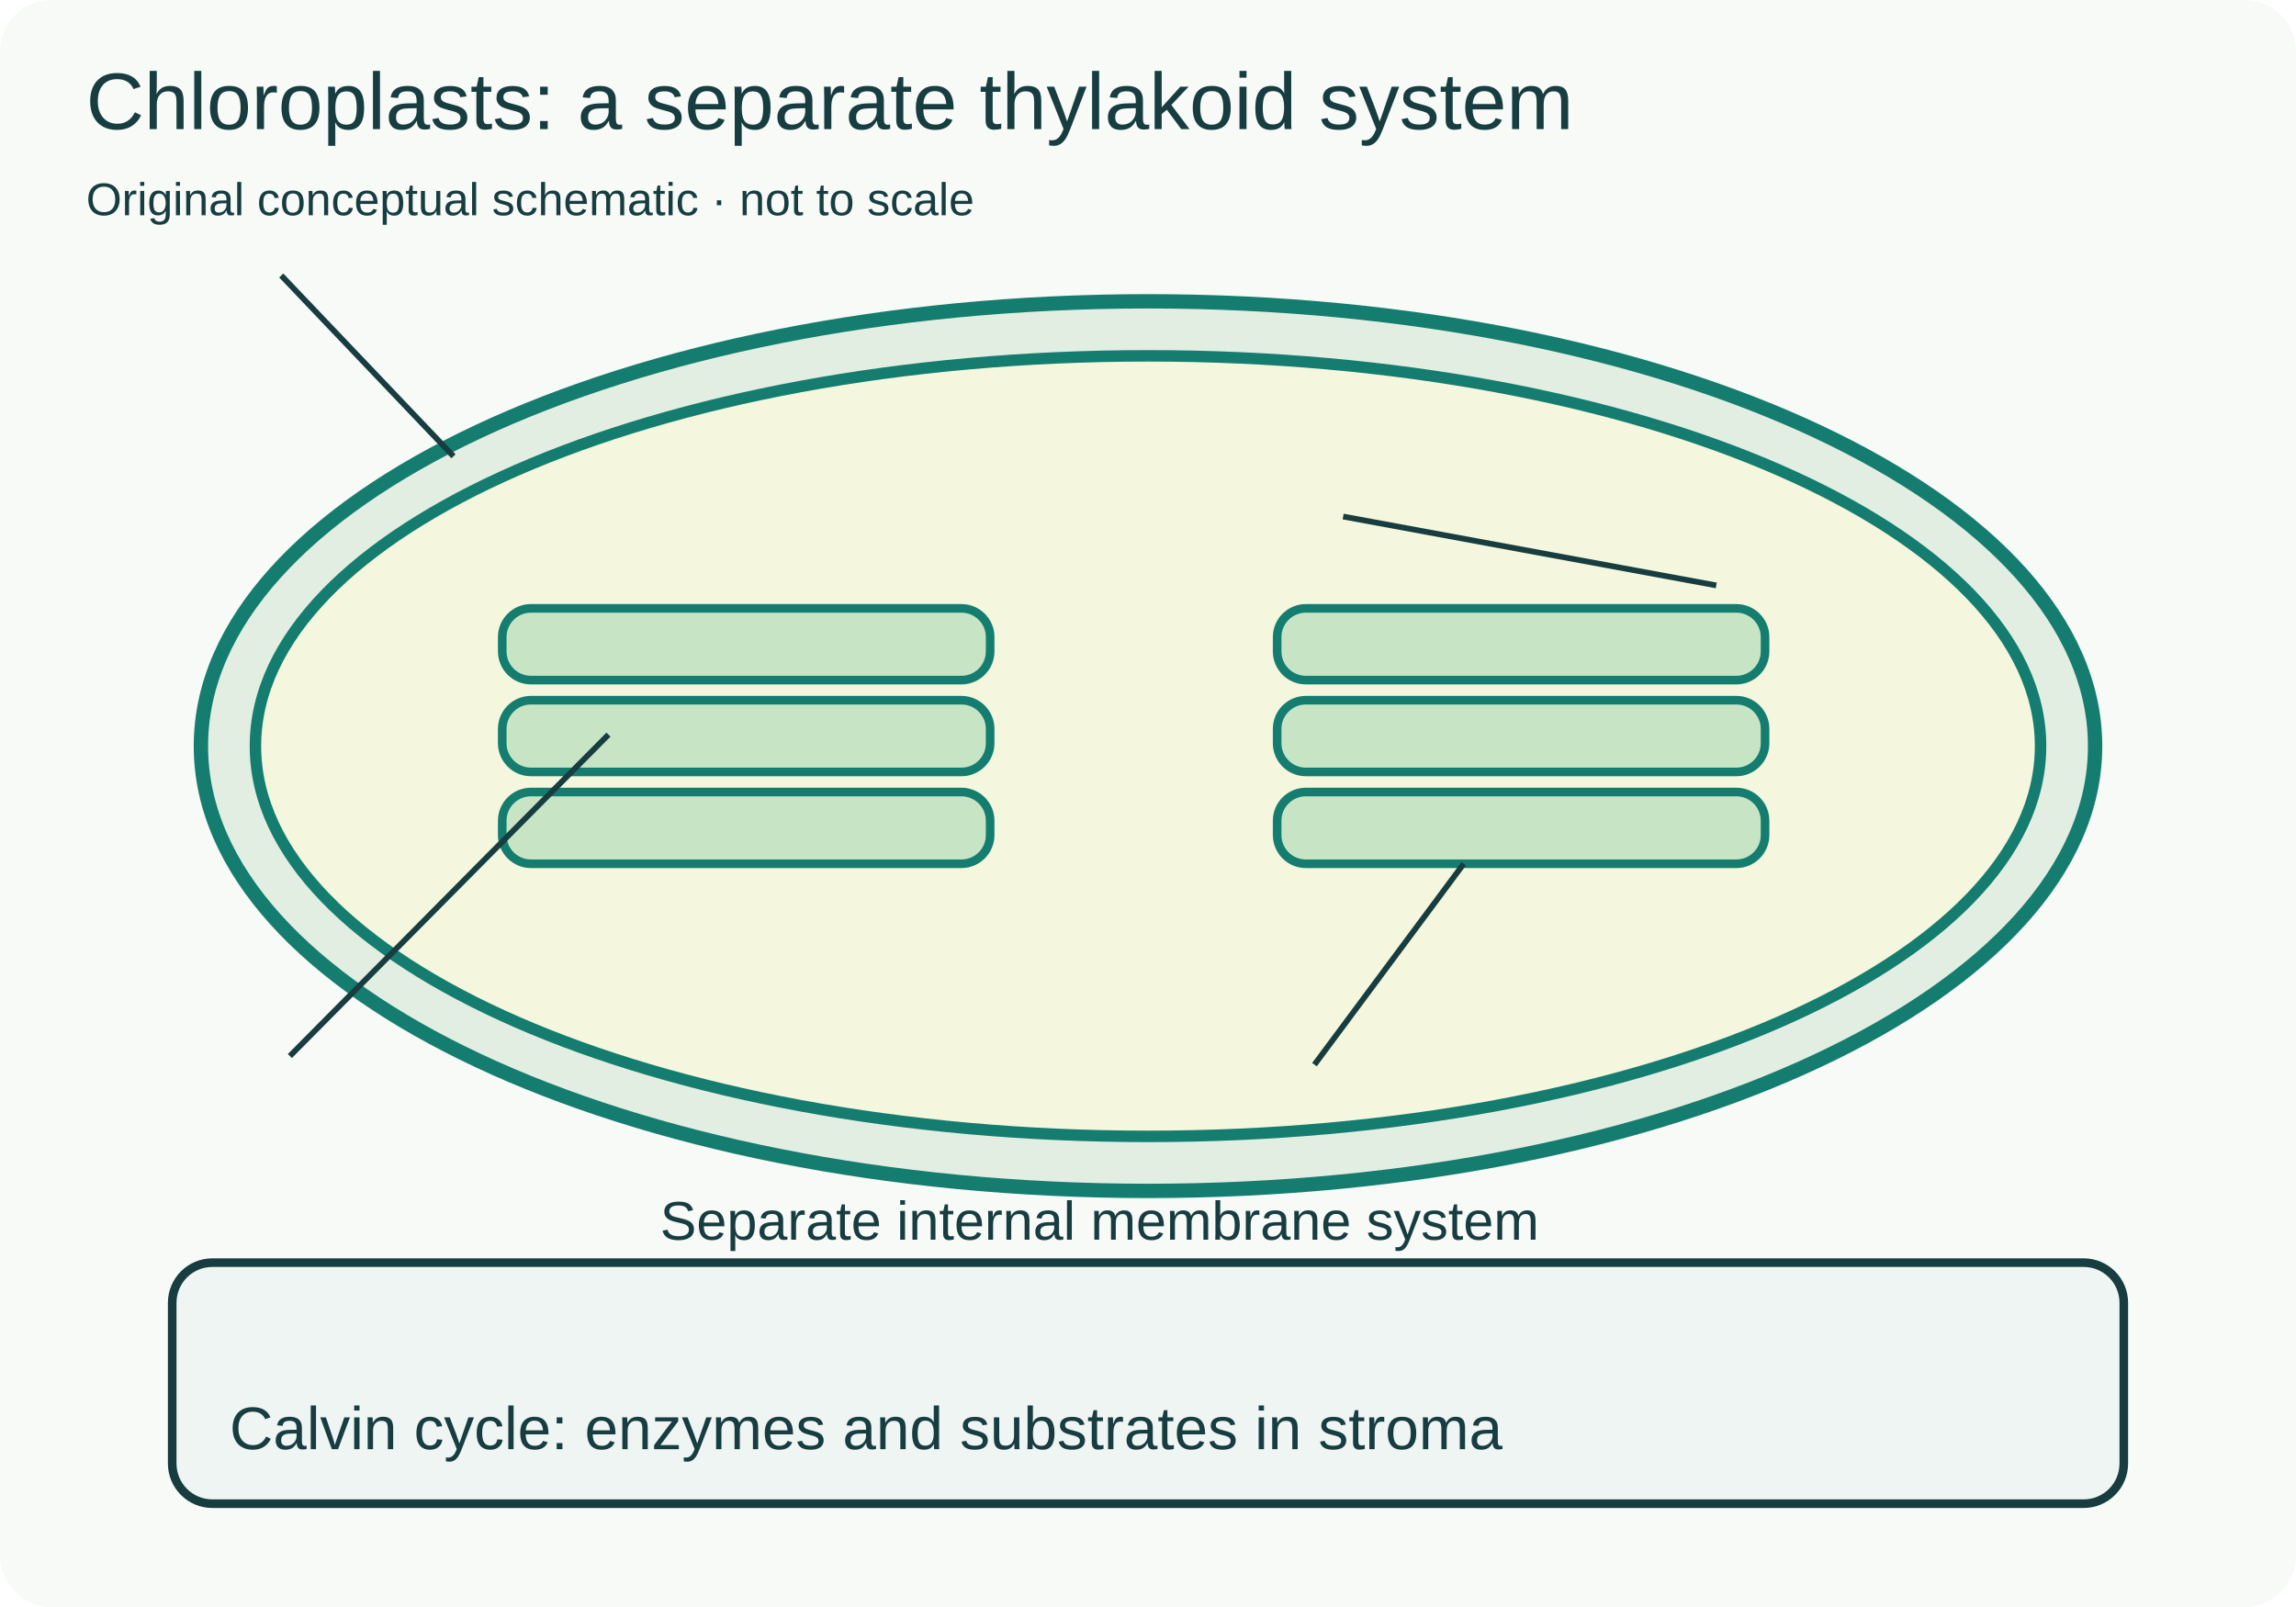
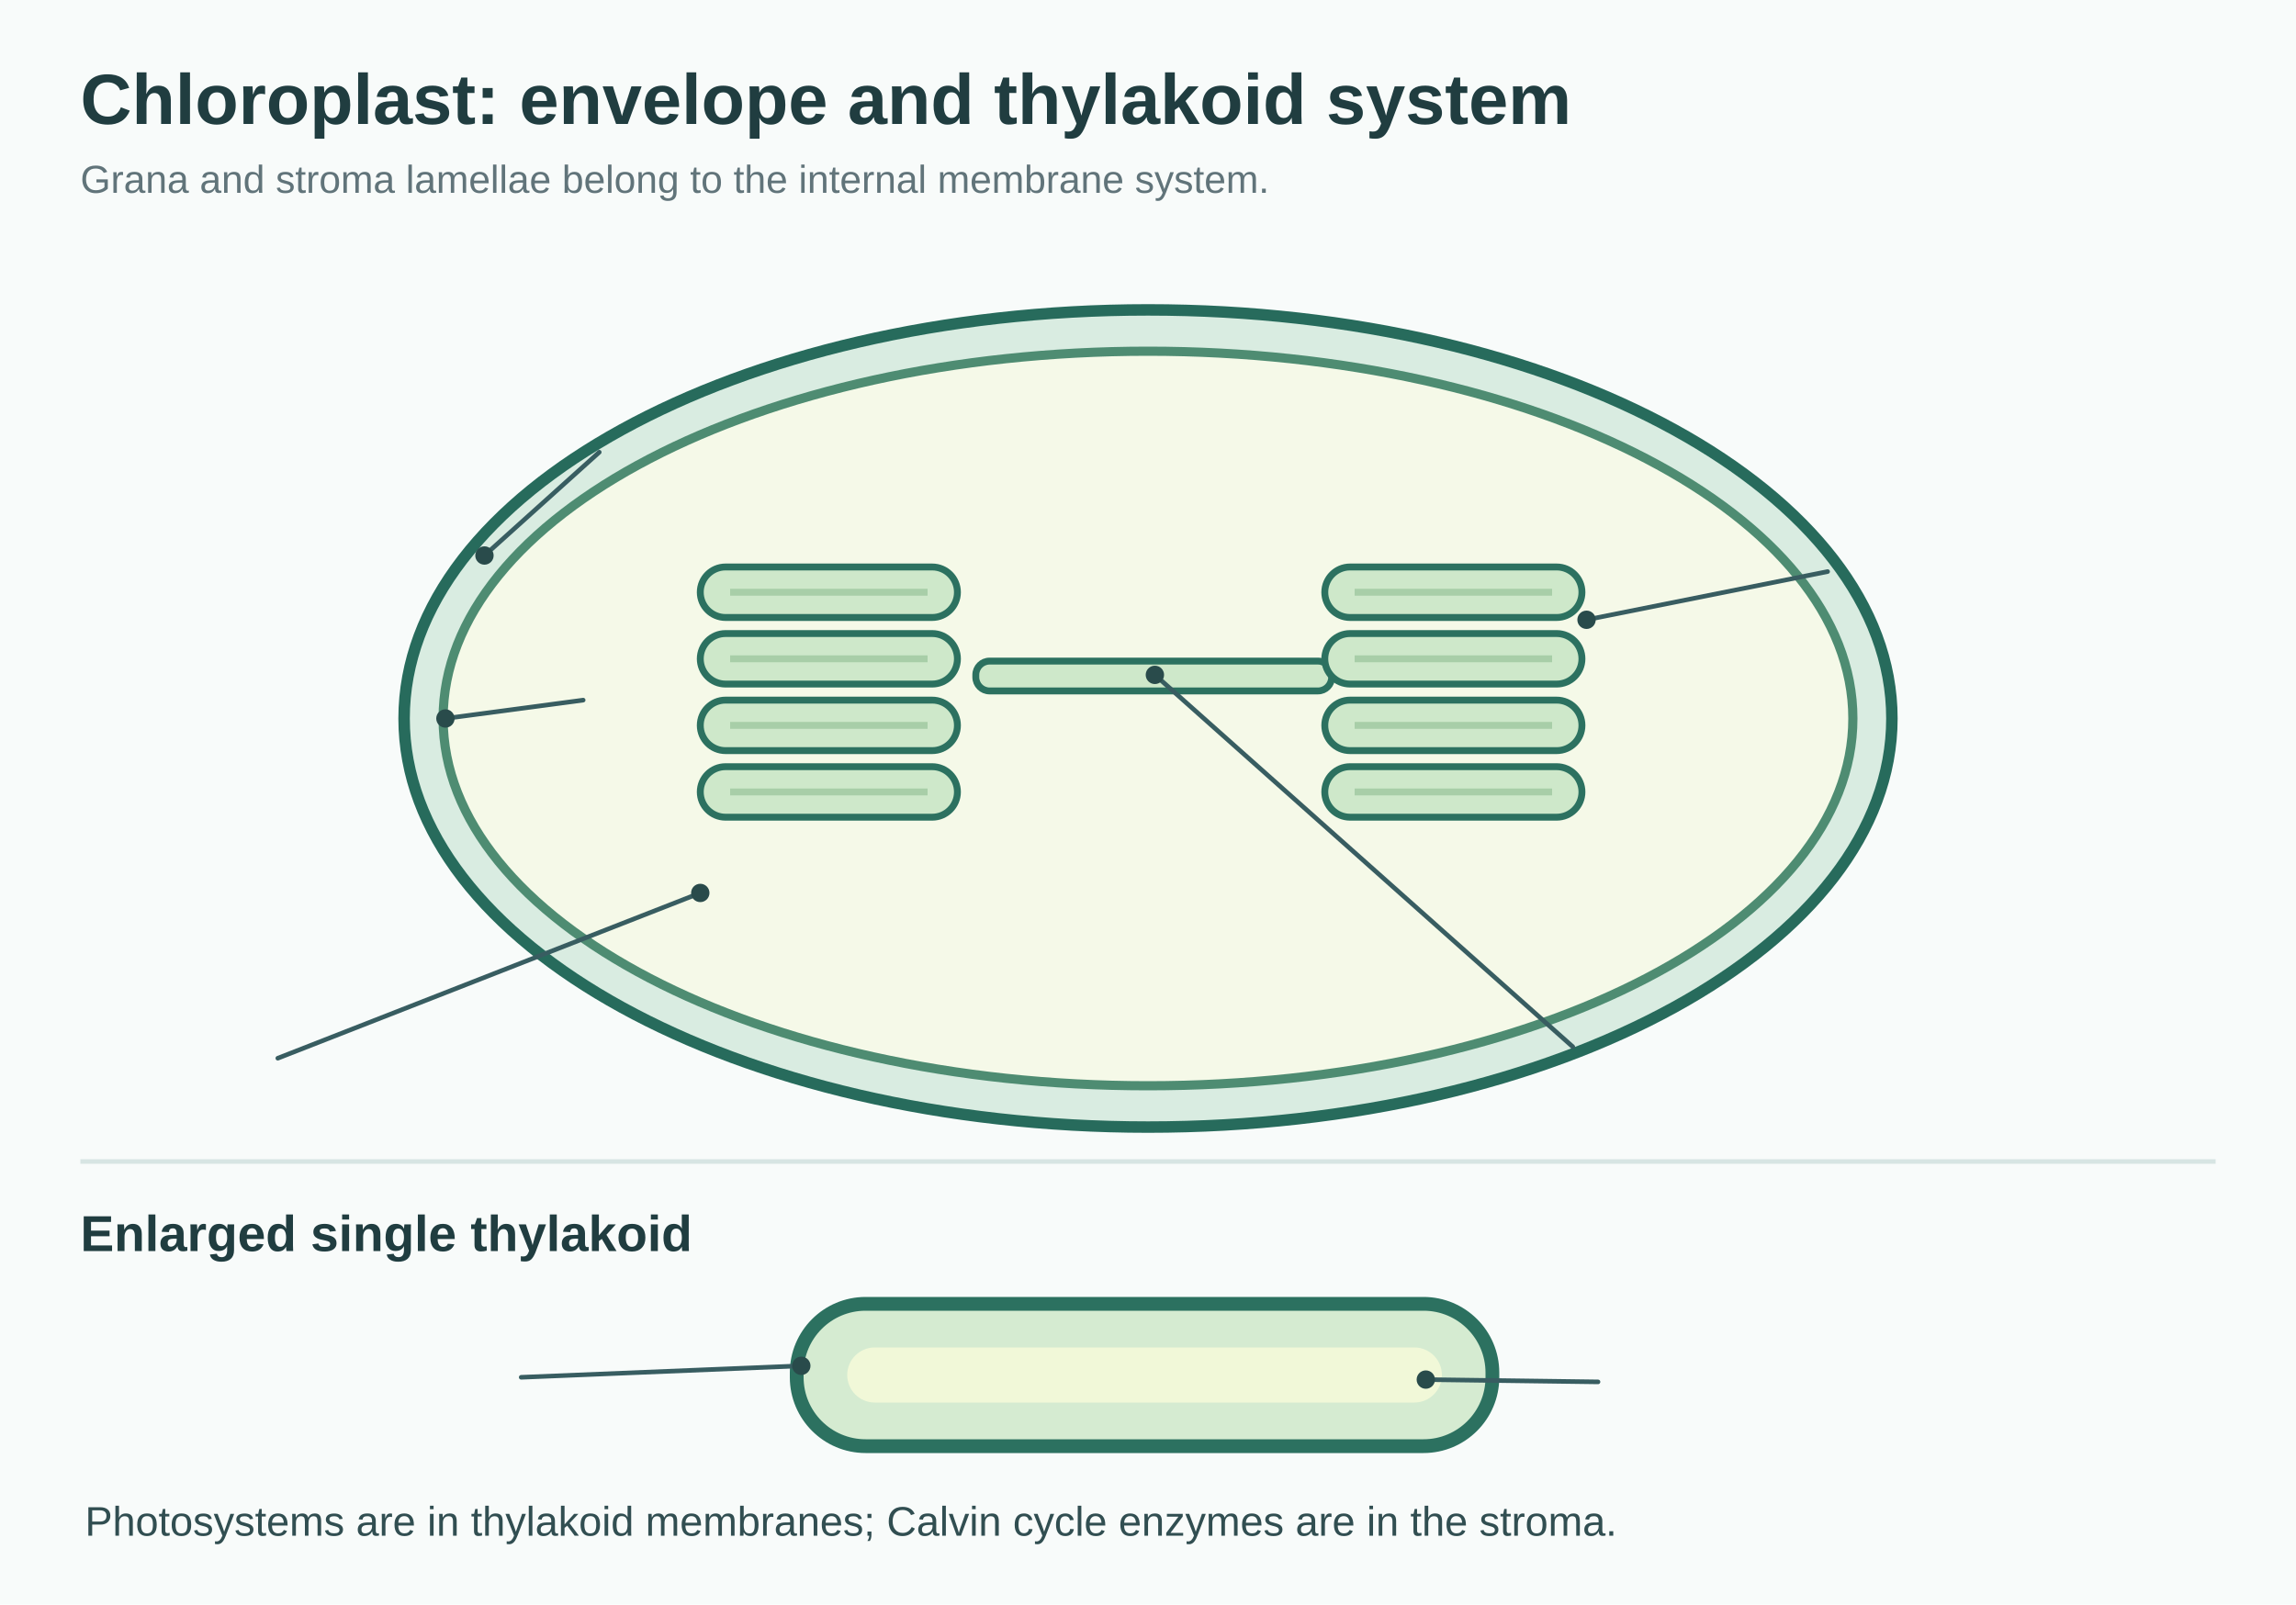
- <svg xmlns="http://www.w3.org/2000/svg" viewBox="0 0 800 560" role="img" aria-labelledby="title desc">
+ <svg xmlns="http://www.w3.org/2000/svg" viewBox="0 0 1000 699" role="img" aria-labelledby="chloroplast-title chloroplast-desc">
  <defs>
-     <marker id="arrow" viewBox="0 0 10 10" refX="9" refY="5" markerWidth="8" markerHeight="8" orient="auto-start-reverse">
-       <path d="M0 0 L10 5 L0 10 Z" fill="#173d40" />
+     <marker id="flowArrow" viewBox="0 0 10 10" refX="9" refY="5" markerWidth="7" markerHeight="7" orient="auto">
+       <path d="M0 0 L10 5 L0 10 Z" fill="#3b6061" />
    </marker>
  </defs>
-   <rect width="800" height="560" rx="18" fill="#f7faf6" />
-   <g font-family="Arial, sans-serif">
-     <text x="30" y="45" font-size="28" fill="#173d40">Chloroplasts: a separate thylakoid system</text>
-     <text x="30" y="75" font-size="16" fill="#173d40">Original conceptual schematic · not to scale</text>
-     <ellipse cx="400" cy="260" rx="330" ry="155" fill="#e3eee2" stroke="#147d6f" stroke-width="5" />
-     <ellipse cx="400" cy="260" rx="311" ry="136" fill="#f4f7dd" stroke="#147d6f" stroke-width="4" />
-     <rect x="175" y="212" width="170" height="25" rx="10" fill="#c7e5c5" stroke="#147d6f" stroke-width="3" />
-     <rect x="175" y="244" width="170" height="25" rx="10" fill="#c7e5c5" stroke="#147d6f" stroke-width="3" />
-     <rect x="175" y="276" width="170" height="25" rx="10" fill="#c7e5c5" stroke="#147d6f" stroke-width="3" />
-     <rect x="445" y="212" width="170" height="25" rx="10" fill="#c7e5c5" stroke="#147d6f" stroke-width="3" />
-     <rect x="445" y="244" width="170" height="25" rx="10" fill="#c7e5c5" stroke="#147d6f" stroke-width="3" />
-     <rect x="445" y="276" width="170" height="25" rx="10" fill="#c7e5c5" stroke="#147d6f" stroke-width="3" />
-     <path d="M98 96 L158 159" stroke="#173d40" stroke-width="2" fill="none" />
-     <path d="M468 180 L598 204" stroke="#173d40" stroke-width="2" fill="none" />
-     <path d="M101 368 L212 256" stroke="#173d40" stroke-width="2" fill="none" />
-     <path d="M458 371 L510 301" stroke="#173d40" stroke-width="2" fill="none" />
-     <text x="230" y="432" font-size="19" fill="#173d40">Separate internal membrane system</text>
-     <rect x="60" y="440" width="680" height="84" rx="14" fill="#eff5f2" stroke="#173d40" stroke-width="3" />
-     <text x="80" y="505" font-size="21" fill="#173d40">Calvin cycle: enzymes and substrates in stroma</text>
-   </g>
+   <style>text{font-family:Arial,Helvetica,sans-serif;fill:#203d40}.title{font-size:31px;font-weight:700}.subtitle{font-size:17px;fill:#61747a}.step{font-size:22px;font-weight:700}.label{font-size:19px;font-weight:600}.small{font-size:16px;fill:#436264}.note{font-size:18px;fill:#314e51}.leader{stroke:#385d61;stroke-width:2;fill:none;stroke-linecap:round;stroke-linejoin:round}.membrane{stroke:#236a6c;stroke-width:4;fill:none}.flow{stroke:#3b6061;stroke-width:3;fill:none;marker-end:url(#flowArrow)}.bacteria{fill:#db8774;stroke:#944b46;stroke-width:2}.enzyme{fill:#e4a25c;stroke:#995d2c;stroke-width:1.5}</style>
+   <rect width="1000" height="699" fill="#f8fbfa" />
+   <text x="35" y="54" class="title">Chloroplast: envelope and thylakoid system</text>
+   <text x="35" y="84" class="subtitle">Grana and stroma lamellae belong to the internal membrane system.</text>
+   <ellipse cx="500" cy="313" rx="324" ry="178" fill="#d9ece1" stroke="#276b5c" stroke-width="5" />
+   <ellipse cx="500" cy="313" rx="307" ry="160" fill="#f5f9e8" stroke="#4e8c72" stroke-width="4" />
+   <rect x="425" y="288" width="155" height="13" rx="6" fill="#cee8ca" stroke="#2c7160" stroke-width="3" />
+   <rect x="305" y="247" width="112" height="22" rx="11" fill="#cee8ca" stroke="#2c7160" stroke-width="3" />
+   <path d="M318 258 H404" stroke="#a8cea8" stroke-width="3" />
+   <rect x="305" y="276" width="112" height="22" rx="11" fill="#cee8ca" stroke="#2c7160" stroke-width="3" />
+   <path d="M318 287 H404" stroke="#a8cea8" stroke-width="3" />
+   <rect x="305" y="305" width="112" height="22" rx="11" fill="#cee8ca" stroke="#2c7160" stroke-width="3" />
+   <path d="M318 316 H404" stroke="#a8cea8" stroke-width="3" />
+   <rect x="305" y="334" width="112" height="22" rx="11" fill="#cee8ca" stroke="#2c7160" stroke-width="3" />
+   <path d="M318 345 H404" stroke="#a8cea8" stroke-width="3" />
+   <rect x="577" y="247" width="112" height="22" rx="11" fill="#cee8ca" stroke="#2c7160" stroke-width="3" />
+   <path d="M590 258 H676" stroke="#a8cea8" stroke-width="3" />
+   <rect x="577" y="276" width="112" height="22" rx="11" fill="#cee8ca" stroke="#2c7160" stroke-width="3" />
+   <path d="M590 287 H676" stroke="#a8cea8" stroke-width="3" />
+   <rect x="577" y="305" width="112" height="22" rx="11" fill="#cee8ca" stroke="#2c7160" stroke-width="3" />
+   <path d="M590 316 H676" stroke="#a8cea8" stroke-width="3" />
+   <rect x="577" y="334" width="112" height="22" rx="11" fill="#cee8ca" stroke="#2c7160" stroke-width="3" />
+   <path d="M590 345 H676" stroke="#a8cea8" stroke-width="3" />
+   <path class="leader" d="M261 197 L211 242" />
+   <circle cx="211" cy="242" r="4" fill="#294b4b" />
+   <path class="leader" d="M254 305 L194 313" />
+   <circle cx="194" cy="313" r="4" fill="#294b4b" />
+   <path class="leader" d="M121 461 L305 389" />
+   <circle cx="305" cy="389" r="4" fill="#294b4b" />
+   <path class="leader" d="M796 249 L691 270" />
+   <circle cx="691" cy="270" r="4" fill="#294b4b" />
+   <path class="leader" d="M685 456 L503 294" />
+   <circle cx="503" cy="294" r="4" fill="#294b4b" />
+   <path d="M35 506 H965" stroke="#d7e5e3" stroke-width="2" />
+   <text x="35" y="545" class="step">Enlarged single thylakoid</text>
+   <rect x="347" y="568" width="303" height="62" rx="30" fill="#d5ebd1" stroke="#2c7160" stroke-width="6" />
+   <rect x="369" y="587" width="259" height="24" rx="12" fill="#f1f8d8" stroke="none" />
+   <path class="leader" d="M227 600 L349 595" />
+   <circle cx="349" cy="595" r="4" fill="#294b4b" />
+   <path class="leader" d="M696 602 L621 601" />
+   <circle cx="621" cy="601" r="4" fill="#294b4b" />
+   <text x="37" y="669" class="note">Photosystems are in thylakoid membranes; Calvin cycle enzymes are in the stroma.</text>
</svg>
